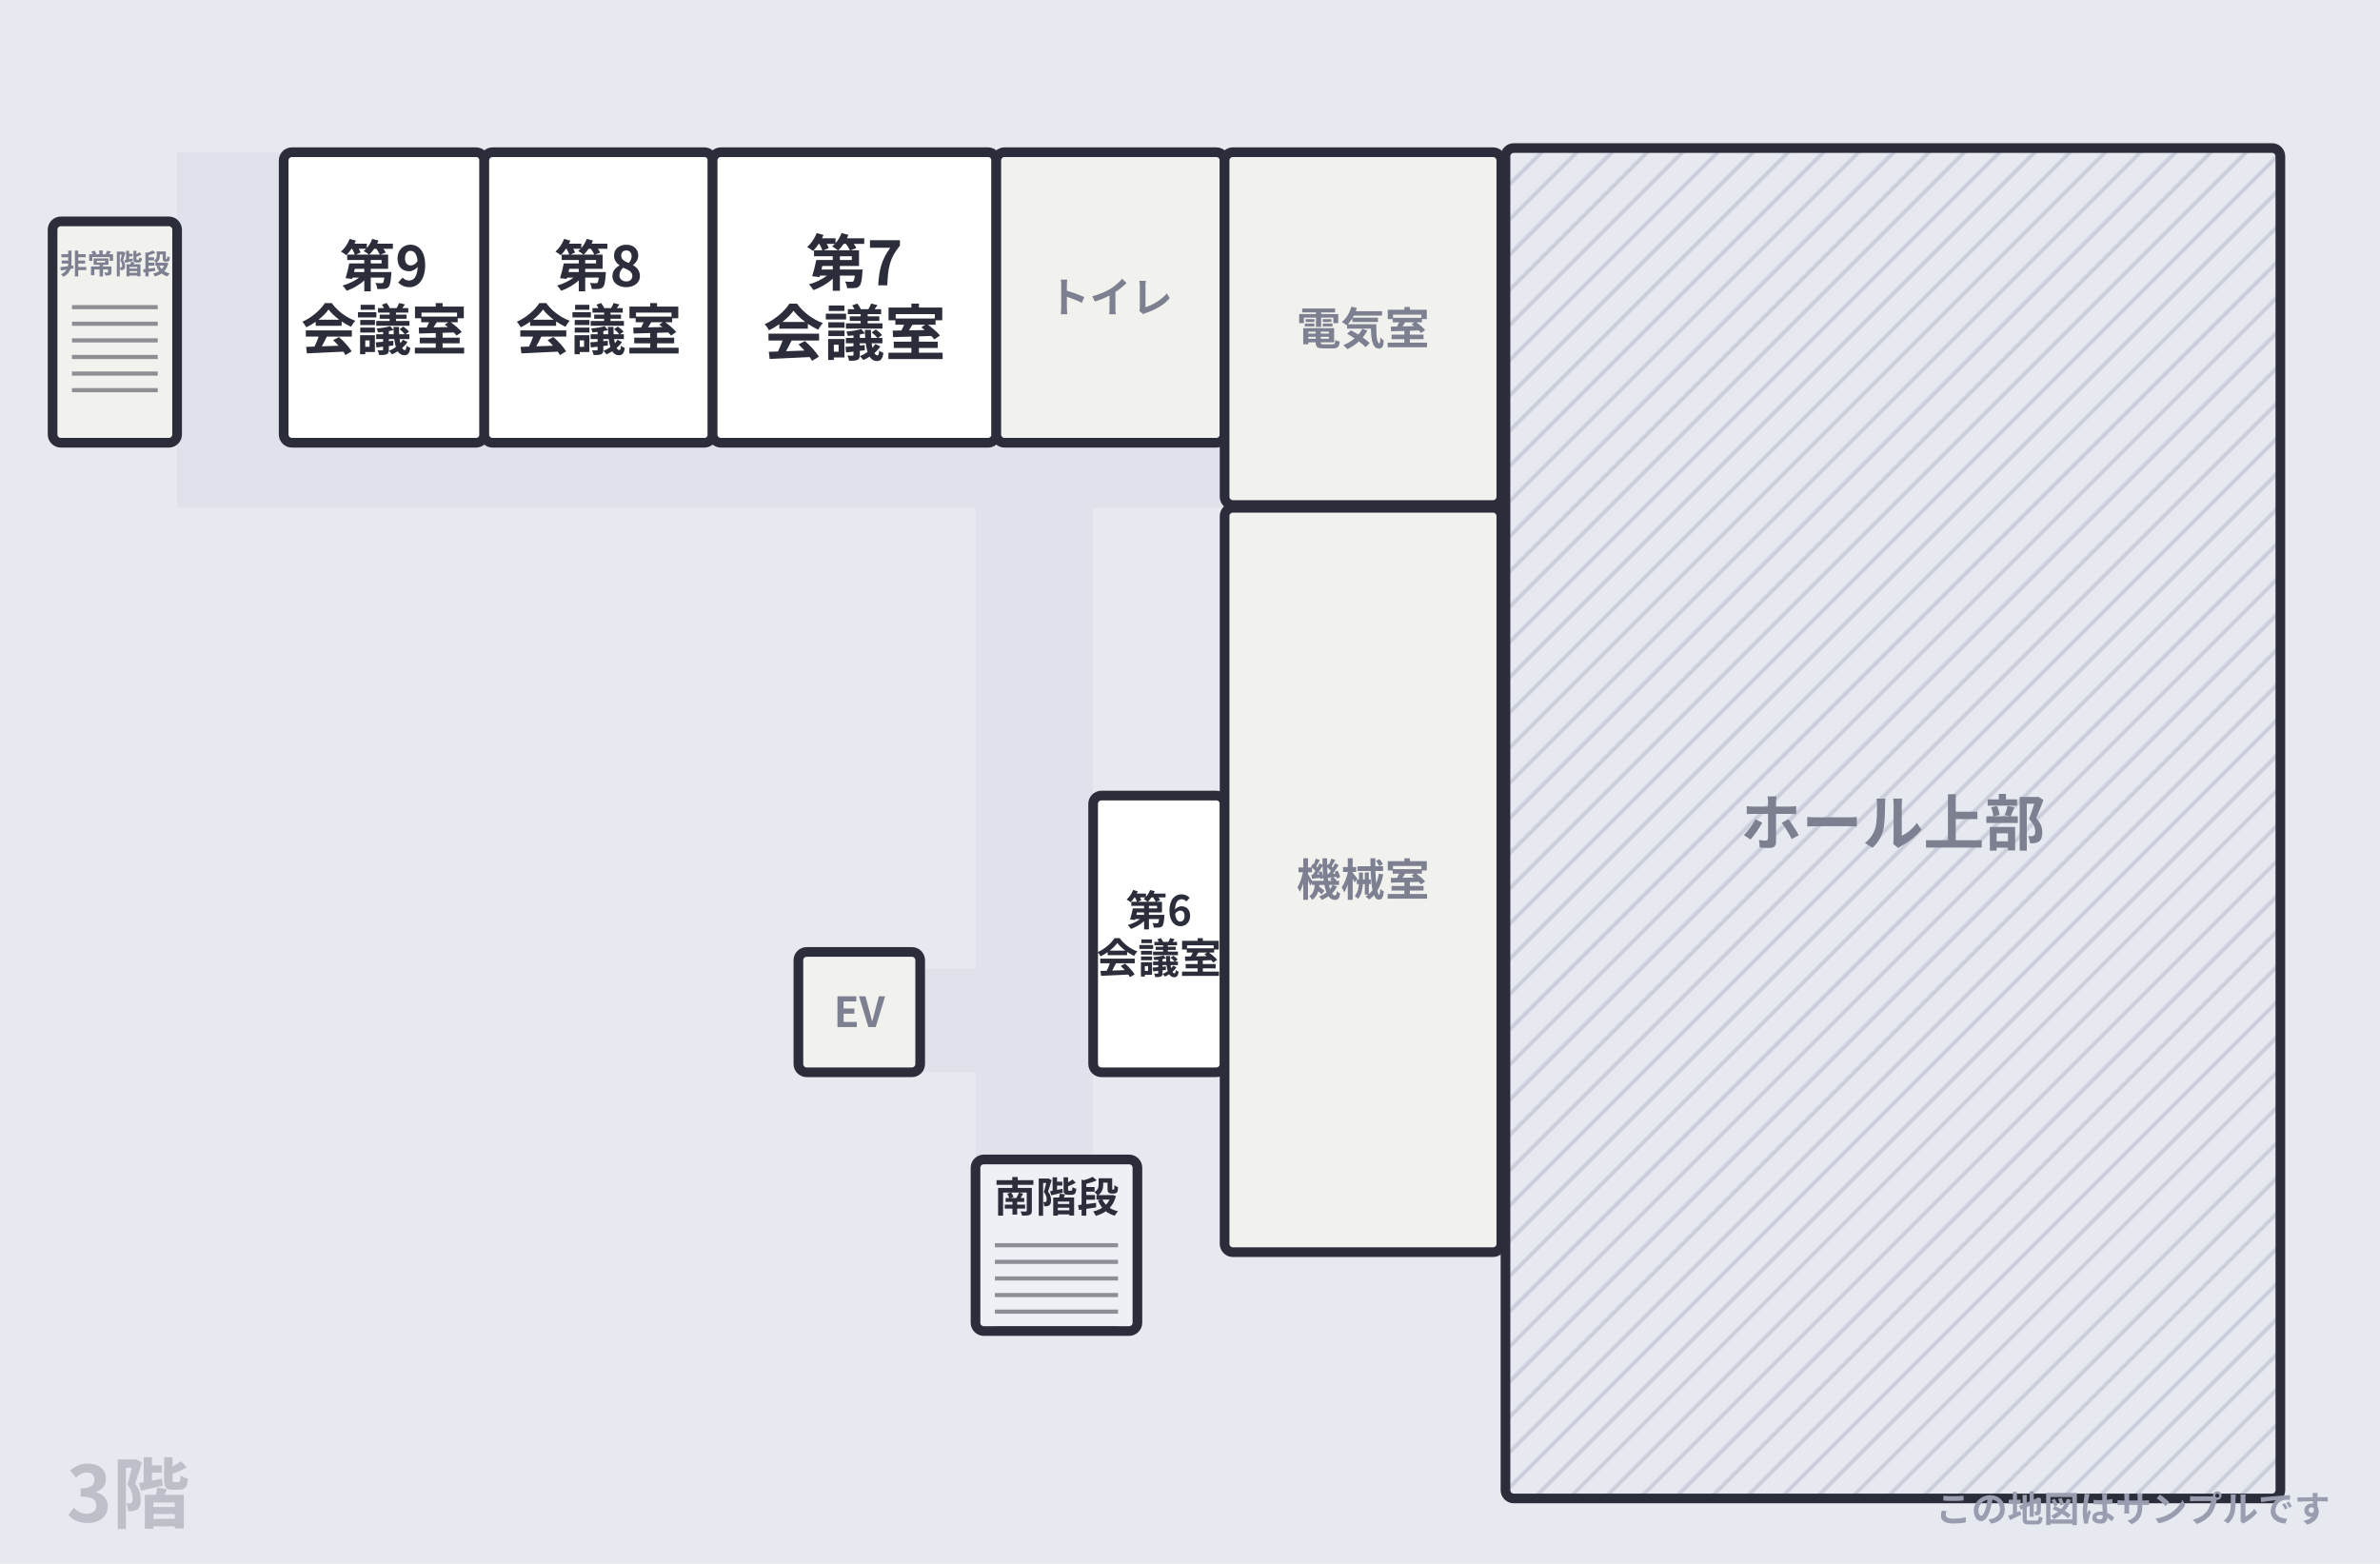
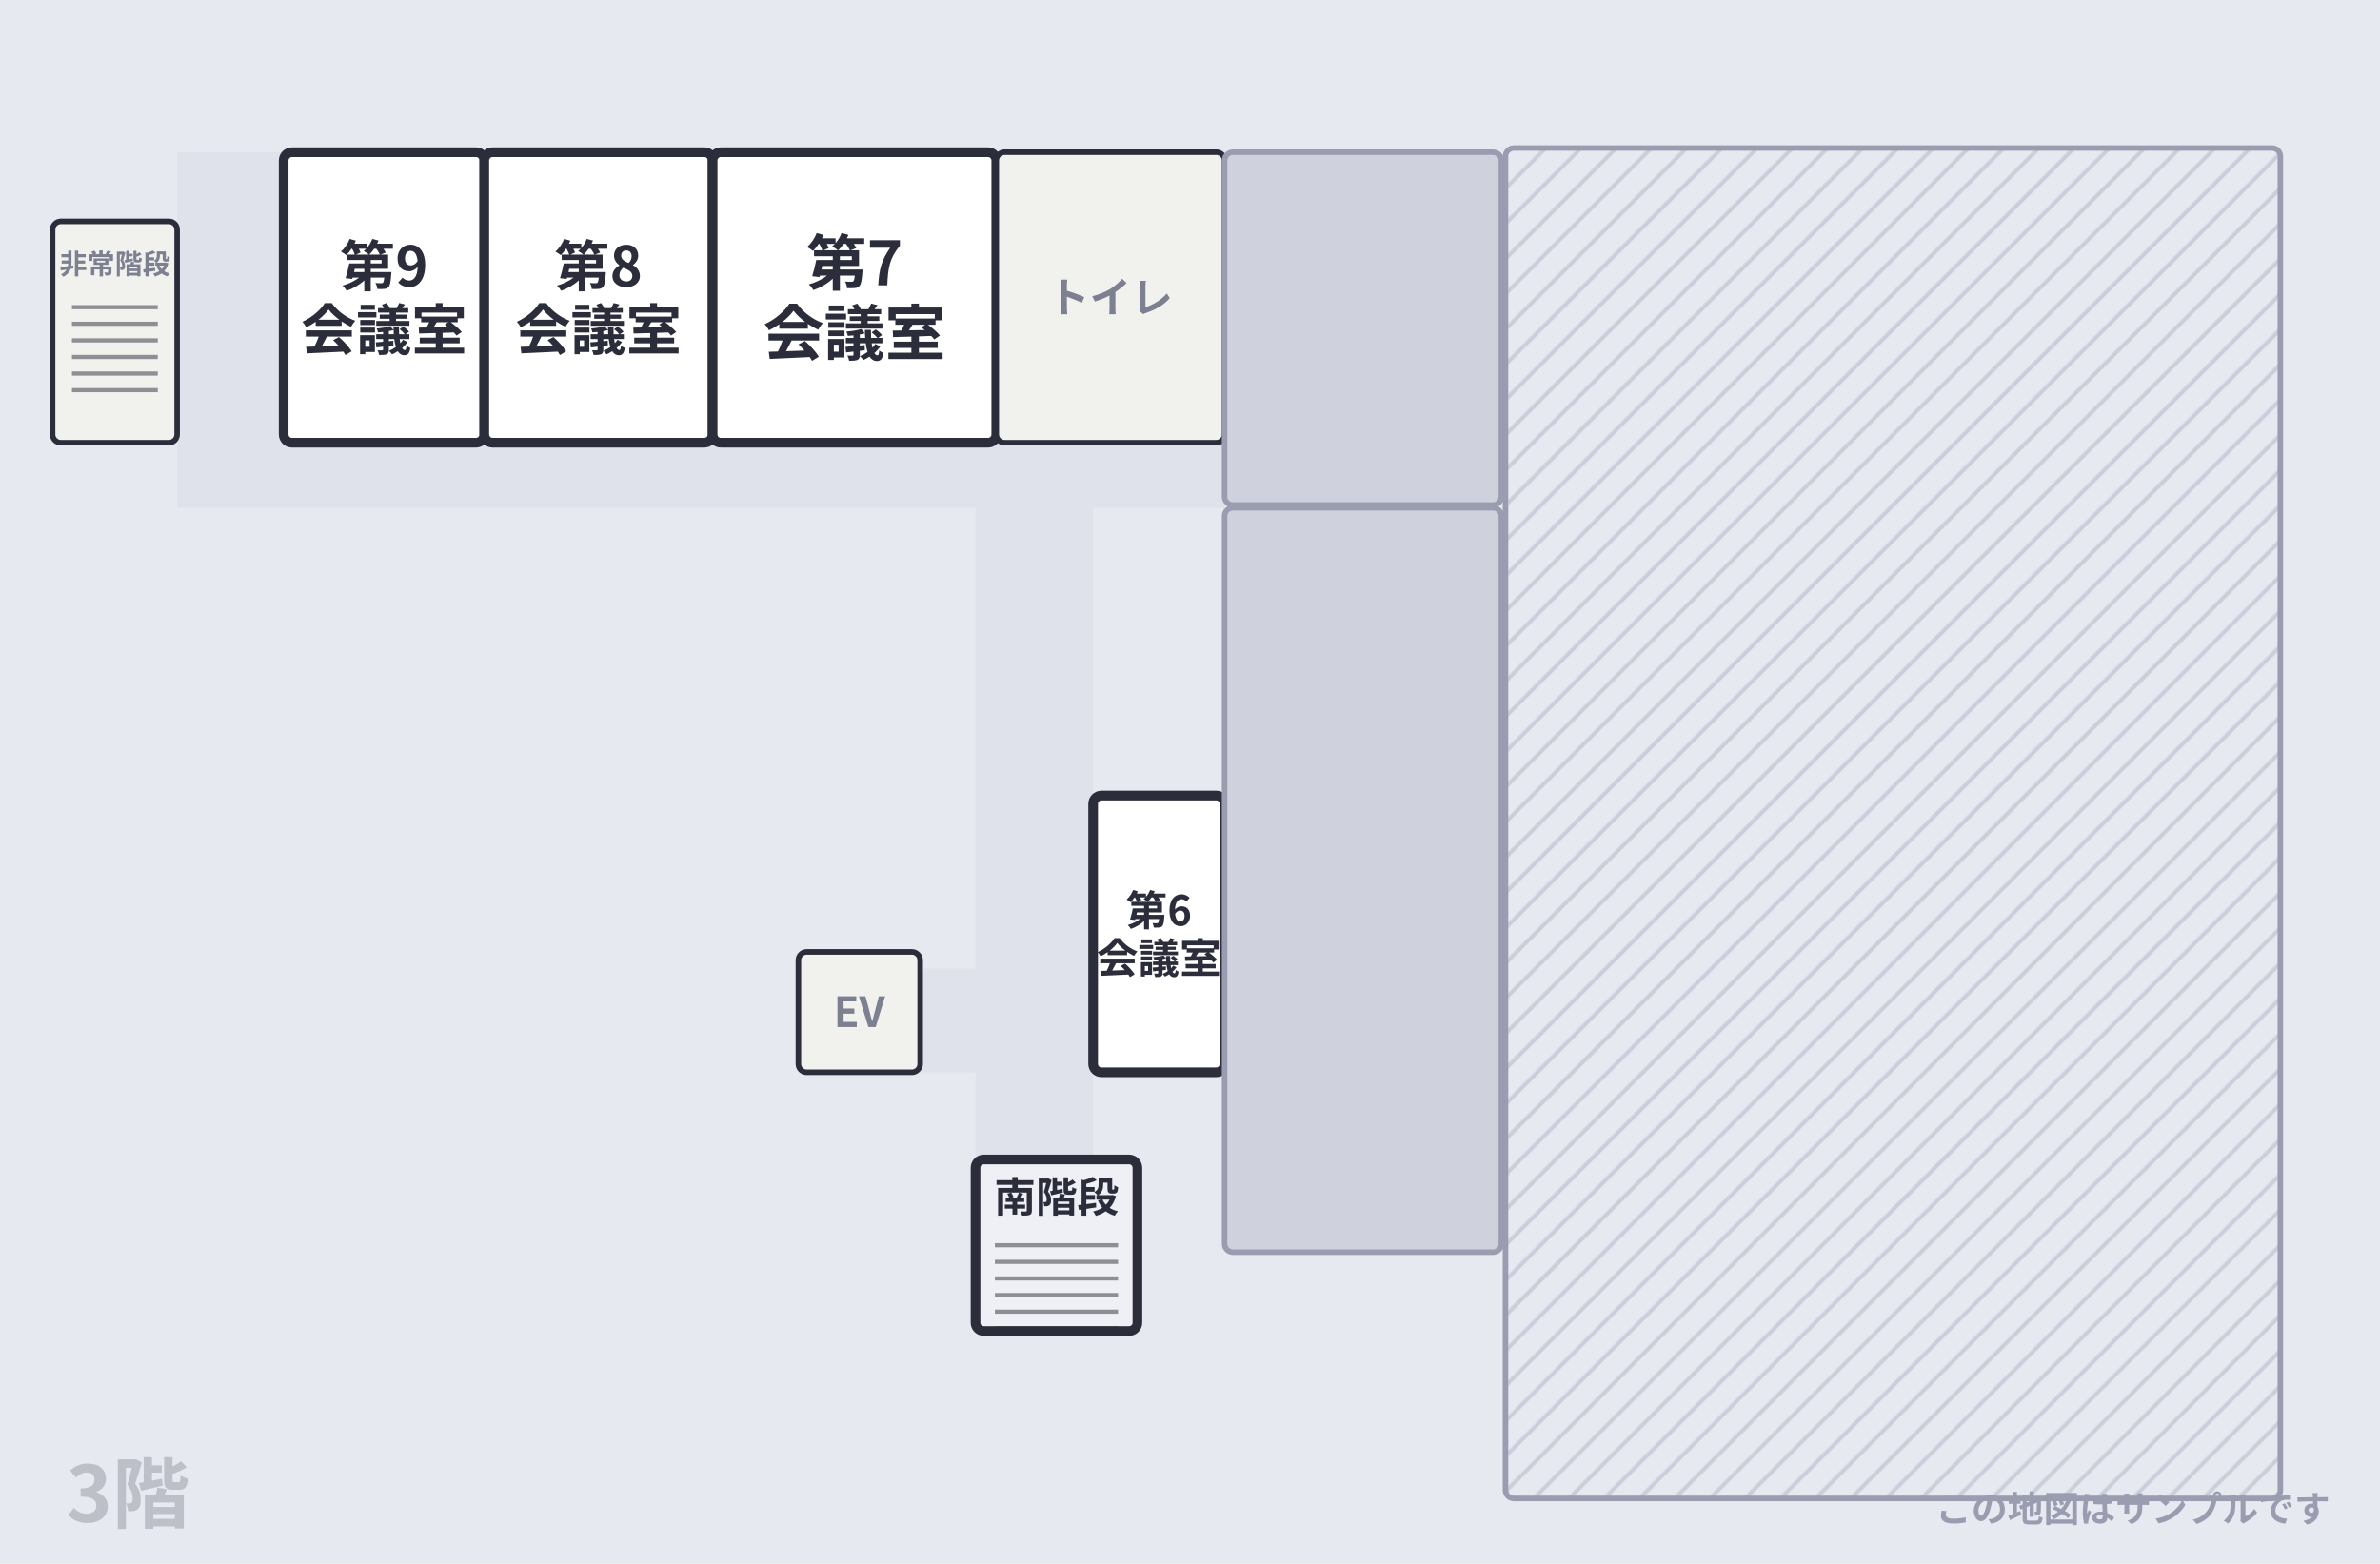
<svg xmlns="http://www.w3.org/2000/svg" viewBox="0 0 1720 1130" width="1720" height="1130">
  <rect width="1720" height="1130" fill="#e7e9f0" />
  <defs>
    <pattern id="hatch" width="18" height="18" patternUnits="userSpaceOnUse" patternTransform="rotate(45)">
      <line x1="0" y1="0" x2="0" y2="18" stroke="#c9ccd8" stroke-width="6" />
    </pattern>
  </defs>
  <rect x="128" y="320" width="757" height="47" fill="#dfe2ea" />
  <rect x="128" y="110" width="77" height="210" fill="#dfe2ea" />
  <rect x="705" y="367" width="85" height="471" fill="#dfe2ea" />
  <rect x="665" y="700" width="40" height="75" fill="#dfe2ea" />
-   <rect x="38" y="160" width="90" height="160" rx="6" fill="#f1f1ee" stroke="#2b2e3a" stroke-width="7" />
+   <rect x="38" y="160" width="90" height="160" rx="6" fill="#f1f1ee" stroke="#2b2e3a" stroke-width="4" />
  <line x1="52" y1="222" x2="114" y2="222" stroke="#2b2e3a" stroke-width="3" opacity=".5" />
  <line x1="52" y1="234" x2="114" y2="234" stroke="#2b2e3a" stroke-width="3" opacity=".5" />
  <line x1="52" y1="246" x2="114" y2="246" stroke="#2b2e3a" stroke-width="3" opacity=".5" />
  <line x1="52" y1="258" x2="114" y2="258" stroke="#2b2e3a" stroke-width="3" opacity=".5" />
  <line x1="52" y1="270" x2="114" y2="270" stroke="#2b2e3a" stroke-width="3" opacity=".5" />
  <line x1="52" y1="282" x2="114" y2="282" stroke="#2b2e3a" stroke-width="3" opacity=".5" />
  <text x="83.0" y="198" text-anchor="middle" font-family="'Hiragino Sans','Noto Sans JP','Noto Sans CJK JP','IPAGothic',sans-serif" font-size="20" font-weight="700" fill="#7d8091">非常階段</text>
  <rect x="205" y="110" width="145" height="210" rx="6" fill="#ffffff" stroke="#2b2e3a" stroke-width="7" />
  <text x="277.5" y="207.0" text-anchor="middle" font-family="'Hiragino Sans','Noto Sans JP','Noto Sans CJK JP','IPAGothic',sans-serif" font-size="40" font-weight="700" fill="#2b2e3a">第9</text>
  <text x="277.5" y="253.0" text-anchor="middle" font-family="'Hiragino Sans','Noto Sans JP','Noto Sans CJK JP','IPAGothic',sans-serif" font-size="40" font-weight="700" fill="#2b2e3a">会議室</text>
  <rect x="350" y="110" width="165" height="210" rx="6" fill="#ffffff" stroke="#2b2e3a" stroke-width="7" />
  <text x="432.5" y="207.0" text-anchor="middle" font-family="'Hiragino Sans','Noto Sans JP','Noto Sans CJK JP','IPAGothic',sans-serif" font-size="40" font-weight="700" fill="#2b2e3a">第8</text>
  <text x="432.5" y="253.0" text-anchor="middle" font-family="'Hiragino Sans','Noto Sans JP','Noto Sans CJK JP','IPAGothic',sans-serif" font-size="40" font-weight="700" fill="#2b2e3a">会議室</text>
  <rect x="515" y="110" width="205" height="210" rx="6" fill="#ffffff" stroke="#2b2e3a" stroke-width="7" />
  <text x="617.5" y="206.2" text-anchor="middle" font-family="'Hiragino Sans','Noto Sans JP','Noto Sans CJK JP','IPAGothic',sans-serif" font-size="44" font-weight="700" fill="#2b2e3a">第7</text>
  <text x="617.5" y="256.8" text-anchor="middle" font-family="'Hiragino Sans','Noto Sans JP','Noto Sans CJK JP','IPAGothic',sans-serif" font-size="44" font-weight="700" fill="#2b2e3a">会議室</text>
-   <rect x="720" y="110" width="165" height="210" rx="6" fill="#f1f1ee" stroke="#2b2e3a" stroke-width="7" />
+   <rect x="720" y="110" width="165" height="210" rx="6" fill="#f1f1ee" stroke="#2b2e3a" stroke-width="4" />
  <text x="802.5" y="225.8" text-anchor="middle" font-family="'Hiragino Sans','Noto Sans JP','Noto Sans CJK JP','IPAGothic',sans-serif" font-size="30" font-weight="700" fill="#7d8091">トイレ</text>
-   <rect x="885" y="110" width="200" height="255" rx="6" fill="#f1f1ee" stroke="#2b2e3a" stroke-width="7" />
-   <text x="985.0" y="249.02" text-anchor="middle" font-family="'Hiragino Sans','Noto Sans JP','Noto Sans CJK JP','IPAGothic',sans-serif" font-size="32" font-weight="700" fill="#7d8091">電気室</text>
+   <rect x="885" y="110" width="200" height="255" rx="6" fill="#cfd2dc" stroke="#9a9db0" stroke-width="4" />
  <rect x="790" y="575" width="95" height="200" rx="6" fill="#ffffff" stroke="#2b2e3a" stroke-width="7" />
  <text x="837.5" y="669.0" text-anchor="middle" font-family="'Hiragino Sans','Noto Sans JP','Noto Sans CJK JP','IPAGothic',sans-serif" font-size="30" font-weight="700" fill="#2b2e3a">第6</text>
  <text x="837.5" y="703.5" text-anchor="middle" font-family="'Hiragino Sans','Noto Sans JP','Noto Sans CJK JP','IPAGothic',sans-serif" font-size="30" font-weight="700" fill="#2b2e3a">会議室</text>
-   <rect x="885" y="367" width="200" height="538" rx="6" fill="#f1f1ee" stroke="#2b2e3a" stroke-width="7" />
-   <text x="985.0" y="647.52" text-anchor="middle" font-family="'Hiragino Sans','Noto Sans JP','Noto Sans CJK JP','IPAGothic',sans-serif" font-size="32" font-weight="700" fill="#7d8091">機械室</text>
-   <rect x="1088" y="107" width="560" height="976" rx="6" fill="url(#hatch)" stroke="#2b2e3a" stroke-width="7" />
-   <text x="1368.0" y="610.84" text-anchor="middle" font-family="'Hiragino Sans','Noto Sans JP','Noto Sans CJK JP','IPAGothic',sans-serif" font-size="44" font-weight="700" fill="#7d8091">ホール上部</text>
-   <rect x="577" y="688" width="88" height="87" rx="6" fill="#f1f1ee" stroke="#2b2e3a" stroke-width="7" />
+   <rect x="885" y="367" width="200" height="538" rx="6" fill="#cfd2dc" stroke="#9a9db0" stroke-width="4" />
+   <rect x="1088" y="107" width="560" height="976" rx="6" fill="url(#hatch)" stroke="#9a9db0" stroke-width="4" />
+   <rect x="577" y="688" width="88" height="87" rx="6" fill="#f1f1ee" stroke="#2b2e3a" stroke-width="4" />
  <text x="621.0" y="742.3" text-anchor="middle" font-family="'Hiragino Sans','Noto Sans JP','Noto Sans CJK JP','IPAGothic',sans-serif" font-size="30" font-weight="700" fill="#7d8091">EV</text>
  <rect x="705" y="838" width="117" height="124" rx="6" fill="#eef0f5" stroke="#2b2e3a" stroke-width="7" />
  <line x1="719" y1="900" x2="808" y2="900" stroke="#2b2e3a" stroke-width="3" opacity=".5" />
  <line x1="719" y1="912" x2="808" y2="912" stroke="#2b2e3a" stroke-width="3" opacity=".5" />
  <line x1="719" y1="924" x2="808" y2="924" stroke="#2b2e3a" stroke-width="3" opacity=".5" />
  <line x1="719" y1="936" x2="808" y2="936" stroke="#2b2e3a" stroke-width="3" opacity=".5" />
  <line x1="719" y1="948" x2="808" y2="948" stroke="#2b2e3a" stroke-width="3" opacity=".5" />
  <line x1="719" y1="960" x2="808" y2="960" stroke="#2b2e3a" stroke-width="3" opacity=".5" />
  <text x="763.5" y="876" text-anchor="middle" font-family="'Hiragino Sans','Noto Sans JP','Noto Sans CJK JP','IPAGothic',sans-serif" font-size="30" font-weight="700" fill="#2b2e3a">南階段</text>
  <text x="48" y="1100" text-anchor="start" font-family="'Hiragino Sans','Noto Sans JP','Noto Sans CJK JP','IPAGothic',sans-serif" font-size="56" font-weight="900" fill="#2b2e3a" opacity=".22">3階</text>
  <text x="1684" y="1100" text-anchor="end" font-family="'Hiragino Sans','Noto Sans JP','Noto Sans CJK JP','IPAGothic',sans-serif" font-size="26" font-weight="700" fill="#9a9db0">この地図はサンプルです</text>
</svg>
